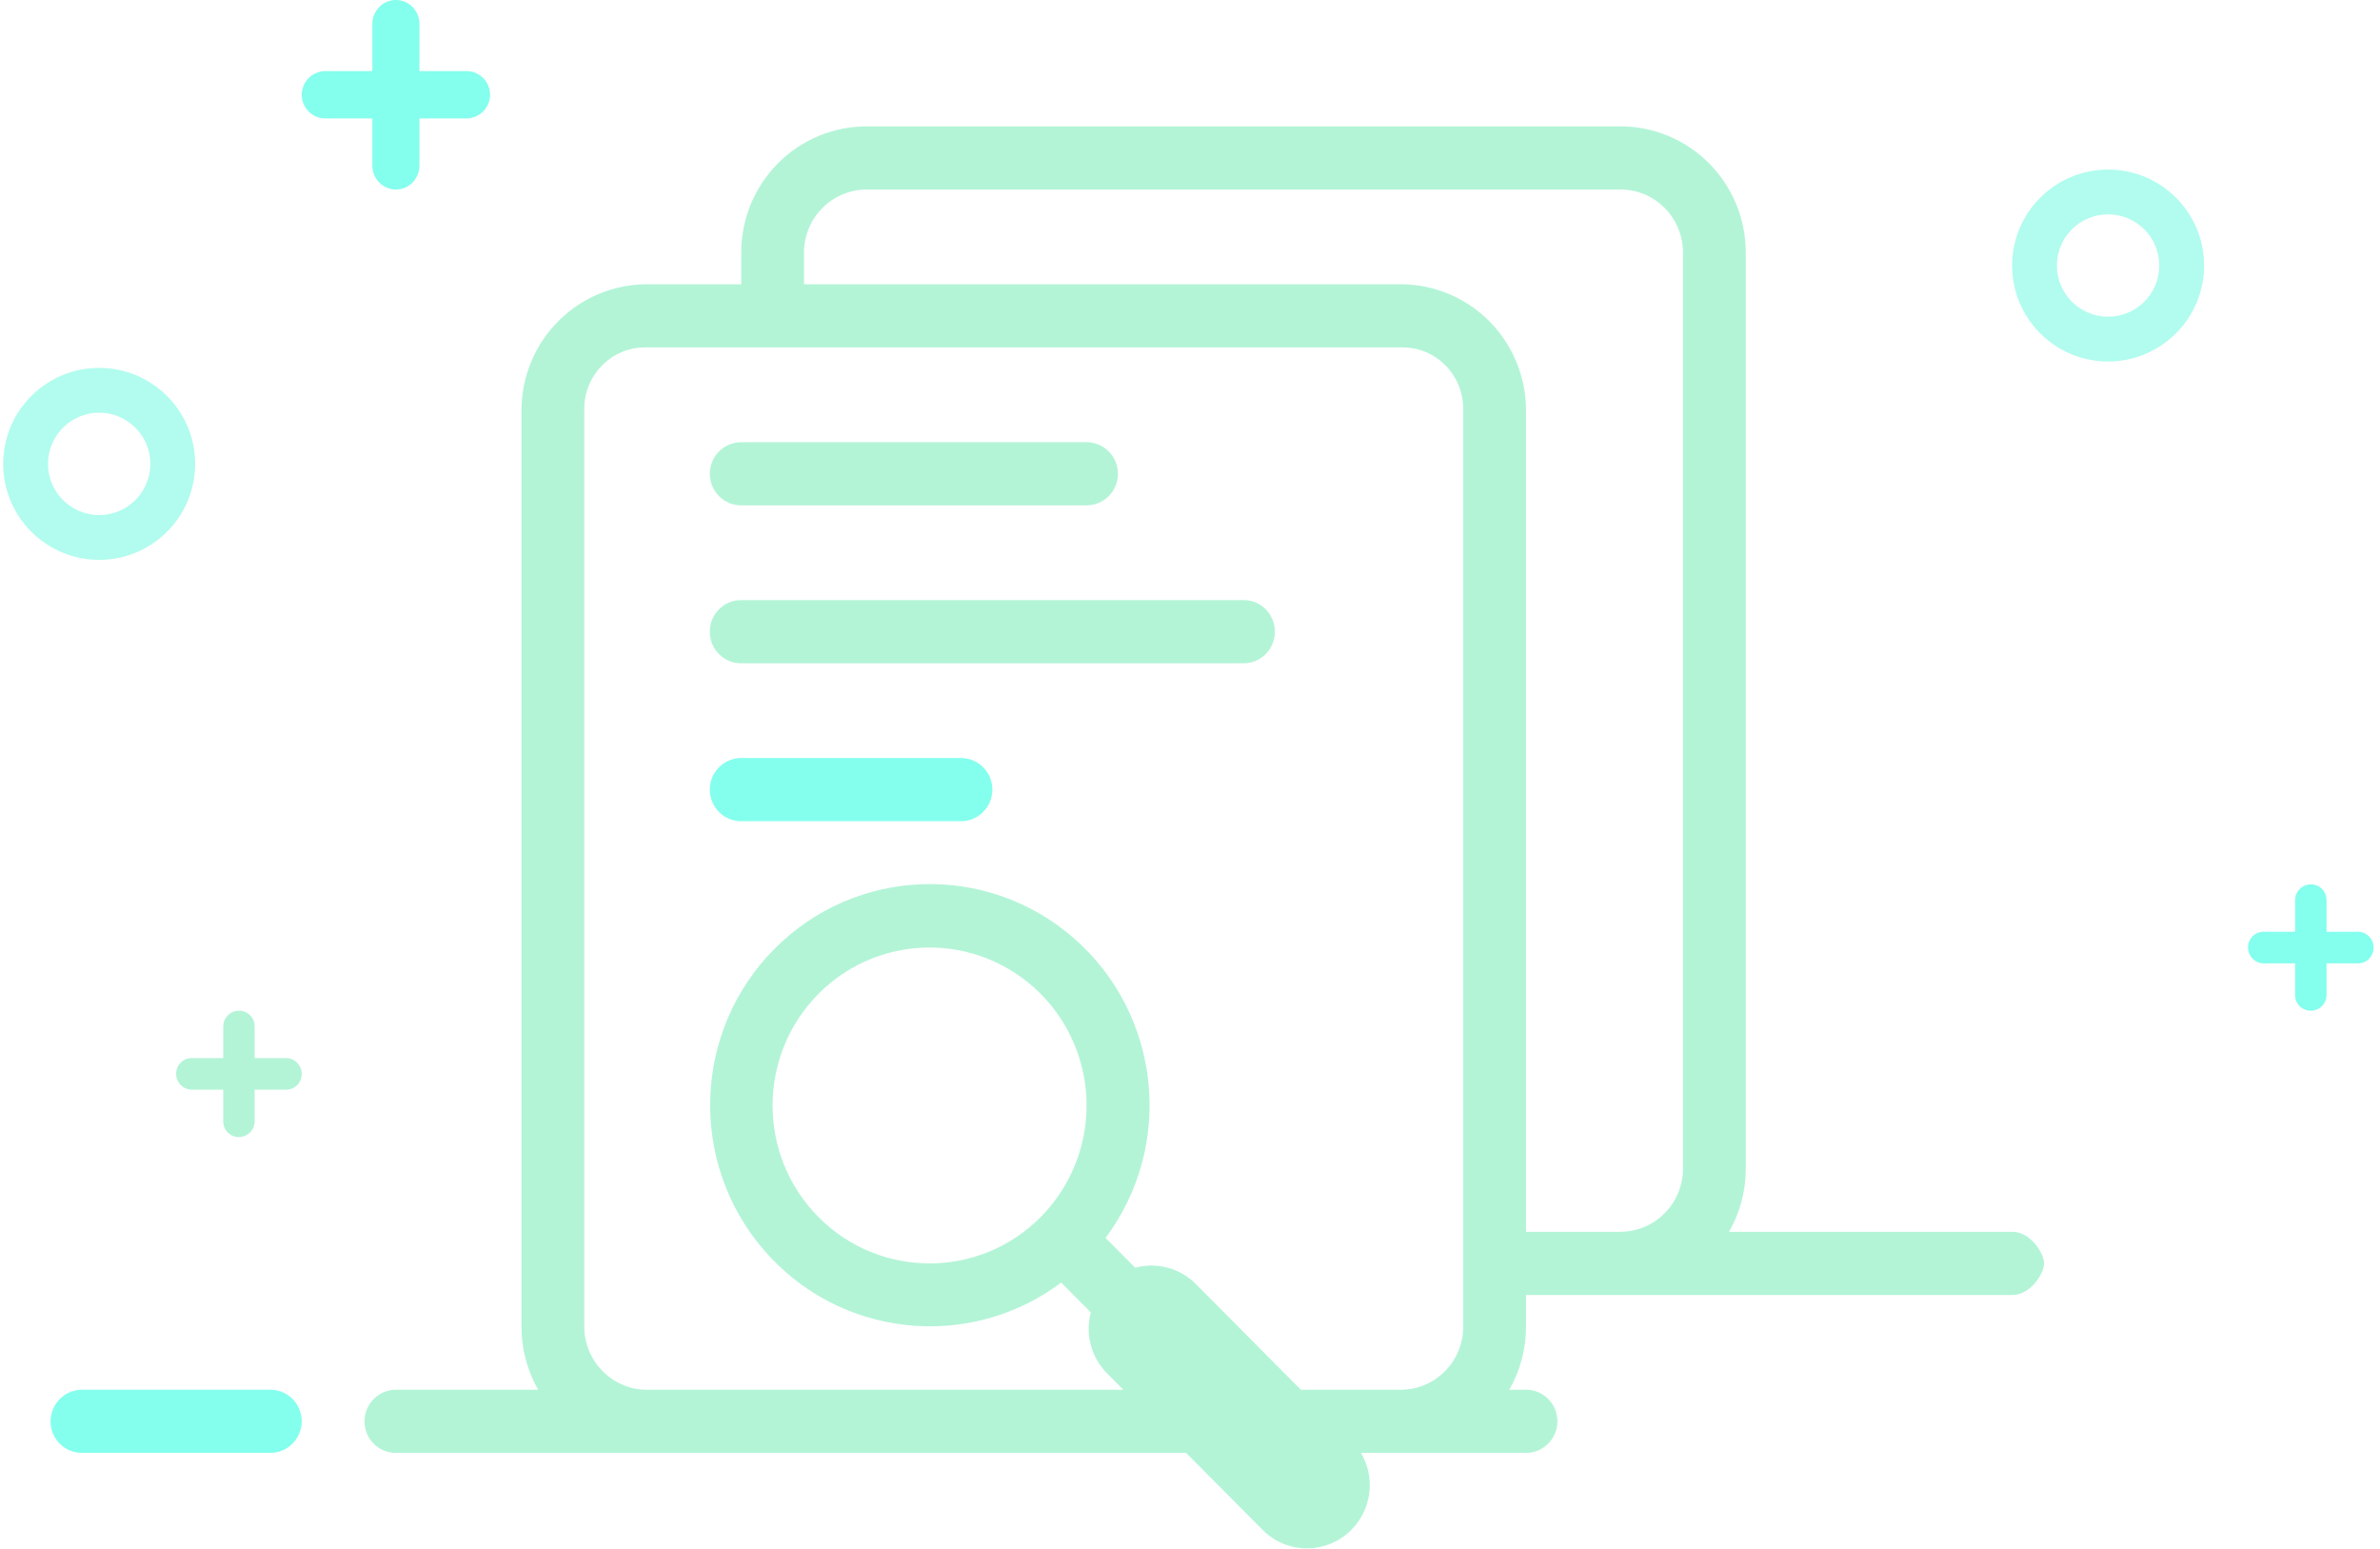
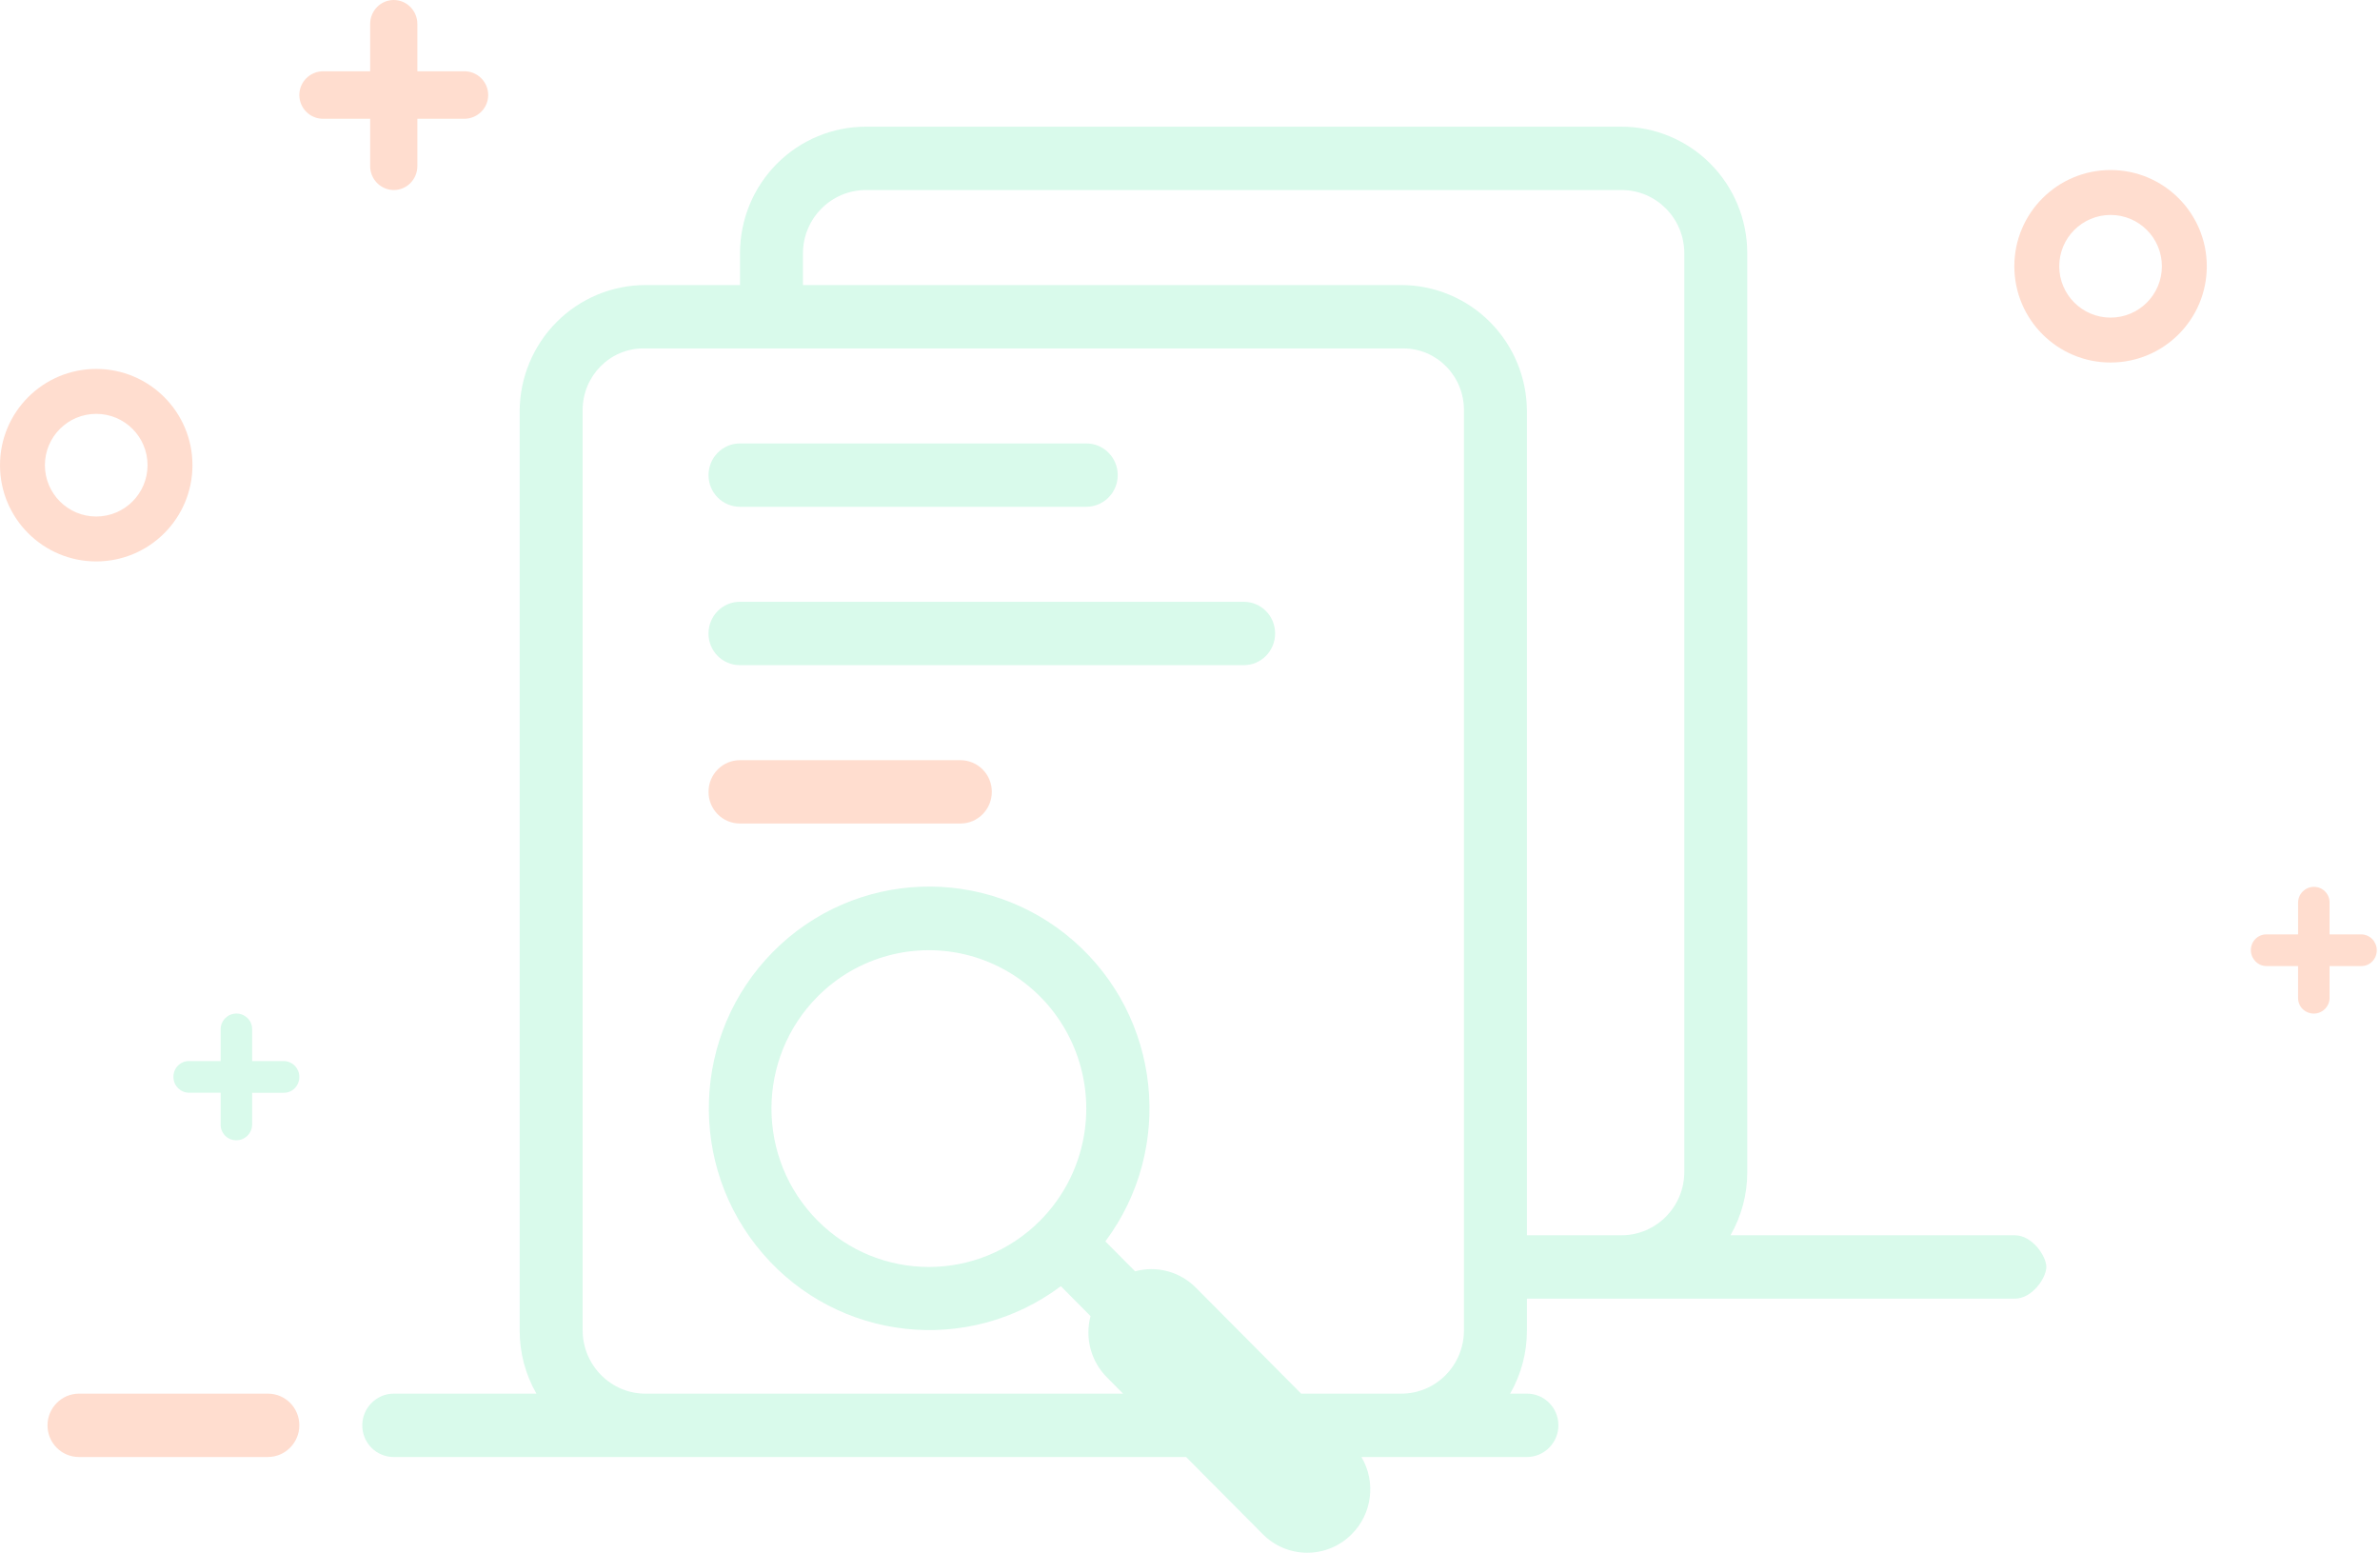
- <svg xmlns="http://www.w3.org/2000/svg" width="372px" height="242px" viewBox="0 0 372 242" version="1.1">
-   <g id="页面-1" stroke="none" stroke-width="1" fill="none" fill-rule="evenodd">
-     <g id="CircleSwap-CIR备份-7" transform="translate(-773, -279)">
-       <g id="编组-3" transform="translate(773.5, 279)">
+ <svg xmlns="http://www.w3.org/2000/svg" width="371px" height="242px" viewBox="0 0 371 242" version="1.1">
+   <g id="页面-1" stroke="none" stroke-width="1" fill="none" fill-rule="evenodd" opacity="0.501">
+     <g id="CircleSwap-CIR备份-8" transform="translate(-774, -279)">
+       <g id="编组-3备份" transform="translate(774, 279)">
        <g id="编组" transform="translate(26.5, 19)" fill="#00DA7A" fill-rule="nonzero" opacity="0.3">
          <path d="M17.756,146.372 C19.092,146.399 20.161,147.496 20.161,148.84 C20.161,150.203 19.106,151.309 17.756,151.309 L12.801,151.309 L12.801,156.296 C12.777,157.636 11.686,158.712 10.347,158.714 C9.701,158.725 9.078,158.474 8.618,158.02 C8.157,157.565 7.896,156.943 7.894,156.294 L7.894,151.308 L2.939,151.308 C1.6,151.278 0.531,150.181 0.534,148.84 C0.534,147.479 1.589,146.372 2.939,146.372 L7.894,146.372 L7.894,141.386 C7.921,140.043 9.01,138.967 10.347,138.967 C11.702,138.967 12.801,140.029 12.801,141.387 L12.801,146.374 L17.756,146.374 L17.756,146.372 Z M158.392,208.078 L34.866,208.078 C33.564,208.079 32.316,207.559 31.4,206.633 C30.481,205.705 29.969,204.449 29.974,203.143 C29.974,200.417 32.197,198.206 34.866,198.206 L57.119,198.206 C55.4,195.209 54.499,191.812 54.507,188.357 L54.507,45.15 C54.507,39.918 56.579,34.899 60.267,31.192 C63.944,27.496 68.942,25.422 74.153,25.428 L88.854,25.428 L88.854,20.467 C88.854,15.236 90.925,10.217 94.613,6.51 C98.29,2.813 103.289,0.739 108.5,0.746 L226.22,0.746 C231.432,0.736 236.432,2.81 240.11,6.507 C243.799,10.215 245.869,15.235 245.866,20.467 L245.866,163.675 C245.873,167.131 244.971,170.527 243.252,173.523 L287.575,173.523 C290.288,173.523 292.487,176.778 292.487,178.46 C292.487,180.142 290.303,183.396 287.579,183.396 L211.52,183.396 L211.52,188.357 C211.526,191.812 210.624,195.209 208.904,198.206 L211.535,198.206 C214.233,198.206 216.426,200.397 216.426,203.143 C216.426,205.867 214.204,208.078 211.535,208.078 L185.722,208.078 C188.019,211.96 187.4,216.906 184.215,220.099 C182.382,221.954 179.884,223 177.276,223 C174.672,223 172.175,221.956 170.339,220.099 L158.392,208.078 L158.392,208.078 Z M191.933,198.206 C197.33,198.206 201.706,193.812 201.706,188.308 L201.706,44.917 C201.706,39.585 197.469,35.301 192.237,35.301 L73.79,35.301 C68.56,35.301 64.321,39.607 64.321,44.917 L64.321,188.309 C64.321,193.774 68.737,198.206 74.089,198.206 L148.572,198.206 L146.051,195.663 C143.561,193.166 142.589,189.53 143.5,186.122 L138.868,181.456 C124.436,192.265 104.16,190.041 92.383,176.358 C80.604,162.676 81.312,142.168 94.006,129.341 C106.739,116.485 127.186,115.73 140.822,127.612 C154.456,139.493 156.634,159.962 145.805,174.476 L150.442,179.141 C153.834,178.22 157.458,179.199 159.927,181.703 L176.329,198.206 L191.933,198.206 L191.933,198.206 Z M226.284,173.523 C231.686,173.496 236.051,169.085 236.054,163.65 L236.054,20.493 C236.054,15.022 231.677,10.618 226.284,10.618 L108.431,10.618 C103.032,10.649 98.669,15.06 98.667,20.493 L98.667,25.428 L191.874,25.428 C197.086,25.419 202.086,27.492 205.764,31.188 C209.453,34.896 211.523,39.917 211.52,45.15 L211.52,173.523 L226.284,173.523 L226.284,173.523 Z M141.994,147.388 C139.726,138.869 133.111,132.215 124.643,129.932 C116.17,127.652 107.126,130.09 100.944,136.321 C91.361,145.962 91.361,161.592 100.944,171.233 C110.526,180.873 126.062,180.873 135.645,171.233 C141.848,164.981 144.266,155.901 141.995,147.388 L141.994,147.388 Z M83.947,55.048 C83.947,52.322 86.141,50.114 88.849,50.111 L142.827,50.111 C145.537,50.111 147.734,52.321 147.734,55.048 C147.734,57.774 145.537,59.984 142.827,59.984 L88.854,59.984 C87.55,59.987 86.299,59.468 85.38,58.542 C84.458,57.614 83.943,56.357 83.947,55.048 Z M88.82,74.794 L167.395,74.794 C170.084,74.794 172.267,76.985 172.267,79.729 C172.267,82.455 170.084,84.666 167.395,84.666 L88.818,84.666 C87.519,84.665 86.274,84.143 85.362,83.217 C84.446,82.288 83.937,81.034 83.945,79.729 C83.945,77.005 86.129,74.794 88.818,74.794 L88.82,74.794 Z" id="形状" />
        </g>
-         <path d="M110.447,123.412 C110.447,120.686 112.636,118.476 115.344,118.476 L149.71,118.476 C151.014,118.478 152.264,119 153.183,119.926 C154.102,120.852 154.614,122.107 154.607,123.412 C154.607,126.138 152.419,128.349 149.71,128.349 L115.345,128.349 C114.043,128.351 112.794,127.831 111.878,126.905 C110.957,125.977 110.443,124.72 110.448,123.412 L110.447,123.412 Z" id="路径" fill="#00FFD9" opacity="0.483" />
-         <path d="M12.3,217.206 L41.769,217.206 C44.467,217.206 46.661,219.397 46.661,222.143 C46.661,224.867 44.438,227.078 41.769,227.078 L12.3,227.078 C10.998,227.08 9.749,226.559 8.832,225.633 C7.914,224.705 7.401,223.449 7.407,222.143 C7.407,219.417 9.63,217.206 12.3,217.206 Z" id="路径" fill="#00FFD9" opacity="0.483" />
-         <path d="M65.061,11.107 L72.371,11.107 C73.357,11.1 74.305,11.488 75.005,12.183 C75.705,12.878 76.099,13.823 76.101,14.81 C76.101,16.854 74.432,18.512 72.371,18.512 L65.061,18.512 L65.061,25.867 C65.061,27.942 63.426,29.618 61.381,29.618 C60.397,29.611 59.457,29.212 58.769,28.509 C58.078,27.805 57.694,26.855 57.701,25.867 L57.701,18.512 L50.39,18.512 C49.405,18.521 48.458,18.135 47.759,17.441 C47.059,16.744 46.663,15.797 46.661,14.809 C46.661,12.766 48.329,11.107 50.39,11.107 L57.701,11.107 L57.701,3.752 C57.701,1.678 59.335,-2.66453526e-14 61.381,-2.66453526e-14 C63.412,-2.66453526e-14 65.061,1.678 65.061,3.752 L65.061,11.107 Z" id="路径" fill="#00FDDA" opacity="0.483" />
-         <path d="M363.14,145.627 L363.14,140.641 C363.138,139.992 362.877,139.371 362.416,138.916 C361.956,138.462 361.333,138.211 360.686,138.222 C359.347,138.225 358.256,139.301 358.234,140.642 L358.234,145.627 L353.278,145.627 C352.633,145.629 352.015,145.893 351.563,146.355 C351.112,146.82 350.863,147.446 350.872,148.095 C350.872,149.418 351.953,150.563 353.277,150.563 L358.232,150.563 L358.232,155.549 C358.232,156.906 359.332,157.969 360.686,157.969 C362.026,157.966 363.118,156.89 363.14,155.549 L363.14,150.563 L368.095,150.563 C369.445,150.563 370.5,149.458 370.5,148.095 C370.5,146.752 369.432,145.653 368.095,145.627 L363.14,145.627 L363.14,145.627 Z" id="路径" fill="#00FDDA" opacity="0.483" />
-         <path d="M329,26.5 C320.716,26.5 314,33.216 314,41.5 C314,49.784 320.716,56.5 329,56.5 C337.284,56.5 344,49.784 344,41.5 C344,33.216 337.284,26.5 329,26.5 Z M329,33.5 C333.418,33.5 337,37.082 337,41.5 C337,45.918 333.418,49.5 329,49.5 C324.582,49.5 321,45.918 321,41.5 C321,37.082 324.582,33.5 329,33.5 Z" id="椭圆形" fill="#5DF9DB" fill-rule="nonzero" opacity="0.483" />
-         <path d="M15,57.5 C6.716,57.5 0,64.216 0,72.5 C0,80.784 6.716,87.5 15,87.5 C23.284,87.5 30,80.784 30,72.5 C30,64.216 23.284,57.5 15,57.5 Z M15,64.5 C19.418,64.5 23,68.082 23,72.5 C23,76.918 19.418,80.5 15,80.5 C10.582,80.5 7,76.918 7,72.5 C7,68.082 10.582,64.5 15,64.5 Z" id="椭圆形备份" fill="#5DF9DB" fill-rule="nonzero" opacity="0.483" />
+         <path d="M110.447,123.412 C110.447,120.686 112.636,118.476 115.344,118.476 L149.71,118.476 C151.014,118.478 152.264,119 153.183,119.926 C154.102,120.852 154.614,122.107 154.607,123.412 C154.607,126.138 152.419,128.349 149.71,128.349 L115.345,128.349 C114.043,128.351 112.794,127.831 111.878,126.905 C110.957,125.977 110.443,124.72 110.448,123.412 L110.447,123.412 Z" id="路径" fill="#FF7238" opacity="0.483" />
+         <path d="M12.3,217.206 L41.769,217.206 C44.467,217.206 46.661,219.397 46.661,222.143 C46.661,224.867 44.438,227.078 41.769,227.078 L12.3,227.078 C10.998,227.08 9.749,226.559 8.832,225.633 C7.914,224.705 7.401,223.449 7.407,222.143 C7.407,219.417 9.63,217.206 12.3,217.206 Z" id="路径" fill="#FF7238" opacity="0.483" />
+         <path d="M65.061,11.107 L72.371,11.107 C73.357,11.1 74.305,11.488 75.005,12.183 C75.705,12.878 76.099,13.823 76.101,14.81 C76.101,16.854 74.432,18.512 72.371,18.512 L65.061,18.512 L65.061,25.867 C65.061,27.942 63.426,29.618 61.381,29.618 C60.397,29.611 59.457,29.212 58.769,28.509 C58.078,27.805 57.694,26.855 57.701,25.867 L57.701,18.512 L50.39,18.512 C49.405,18.521 48.458,18.135 47.759,17.441 C47.059,16.744 46.663,15.797 46.661,14.809 C46.661,12.766 48.329,11.107 50.39,11.107 L57.701,11.107 L57.701,3.752 C57.701,1.678 59.335,-2.66453526e-14 61.381,-2.66453526e-14 C63.412,-2.66453526e-14 65.061,1.678 65.061,3.752 L65.061,11.107 Z" id="路径" fill="#FF7238" opacity="0.483" />
+         <path d="M363.14,145.627 L363.14,140.641 C363.138,139.992 362.877,139.371 362.416,138.916 C361.956,138.462 361.333,138.211 360.686,138.222 C359.347,138.225 358.256,139.301 358.234,140.642 L358.234,145.627 L353.278,145.627 C352.633,145.629 352.015,145.893 351.563,146.355 C351.112,146.82 350.863,147.446 350.872,148.095 C350.872,149.418 351.953,150.563 353.277,150.563 L358.232,150.563 L358.232,155.549 C358.232,156.906 359.332,157.969 360.686,157.969 C362.026,157.966 363.118,156.89 363.14,155.549 L363.14,150.563 L368.095,150.563 C369.445,150.563 370.5,149.458 370.5,148.095 C370.5,146.752 369.432,145.653 368.095,145.627 L363.14,145.627 L363.14,145.627 Z" id="路径" fill="#FF7238" opacity="0.483" />
+         <path d="M329,26.5 C320.716,26.5 314,33.216 314,41.5 C314,49.784 320.716,56.5 329,56.5 C337.284,56.5 344,49.784 344,41.5 C344,33.216 337.284,26.5 329,26.5 Z M329,33.5 C333.418,33.5 337,37.082 337,41.5 C337,45.918 333.418,49.5 329,49.5 C324.582,49.5 321,45.918 321,41.5 C321,37.082 324.582,33.5 329,33.5 Z" id="椭圆形" fill="#FF7238" fill-rule="nonzero" opacity="0.483" />
+         <path d="M15,57.5 C6.716,57.5 0,64.216 0,72.5 C0,80.784 6.716,87.5 15,87.5 C23.284,87.5 30,80.784 30,72.5 C30,64.216 23.284,57.5 15,57.5 Z M15,64.5 C19.418,64.5 23,68.082 23,72.5 C23,76.918 19.418,80.5 15,80.5 C10.582,80.5 7,76.918 7,72.5 C7,68.082 10.582,64.5 15,64.5 Z" id="椭圆形备份" fill="#FF7238" fill-rule="nonzero" opacity="0.483" />
      </g>
    </g>
  </g>
</svg>
